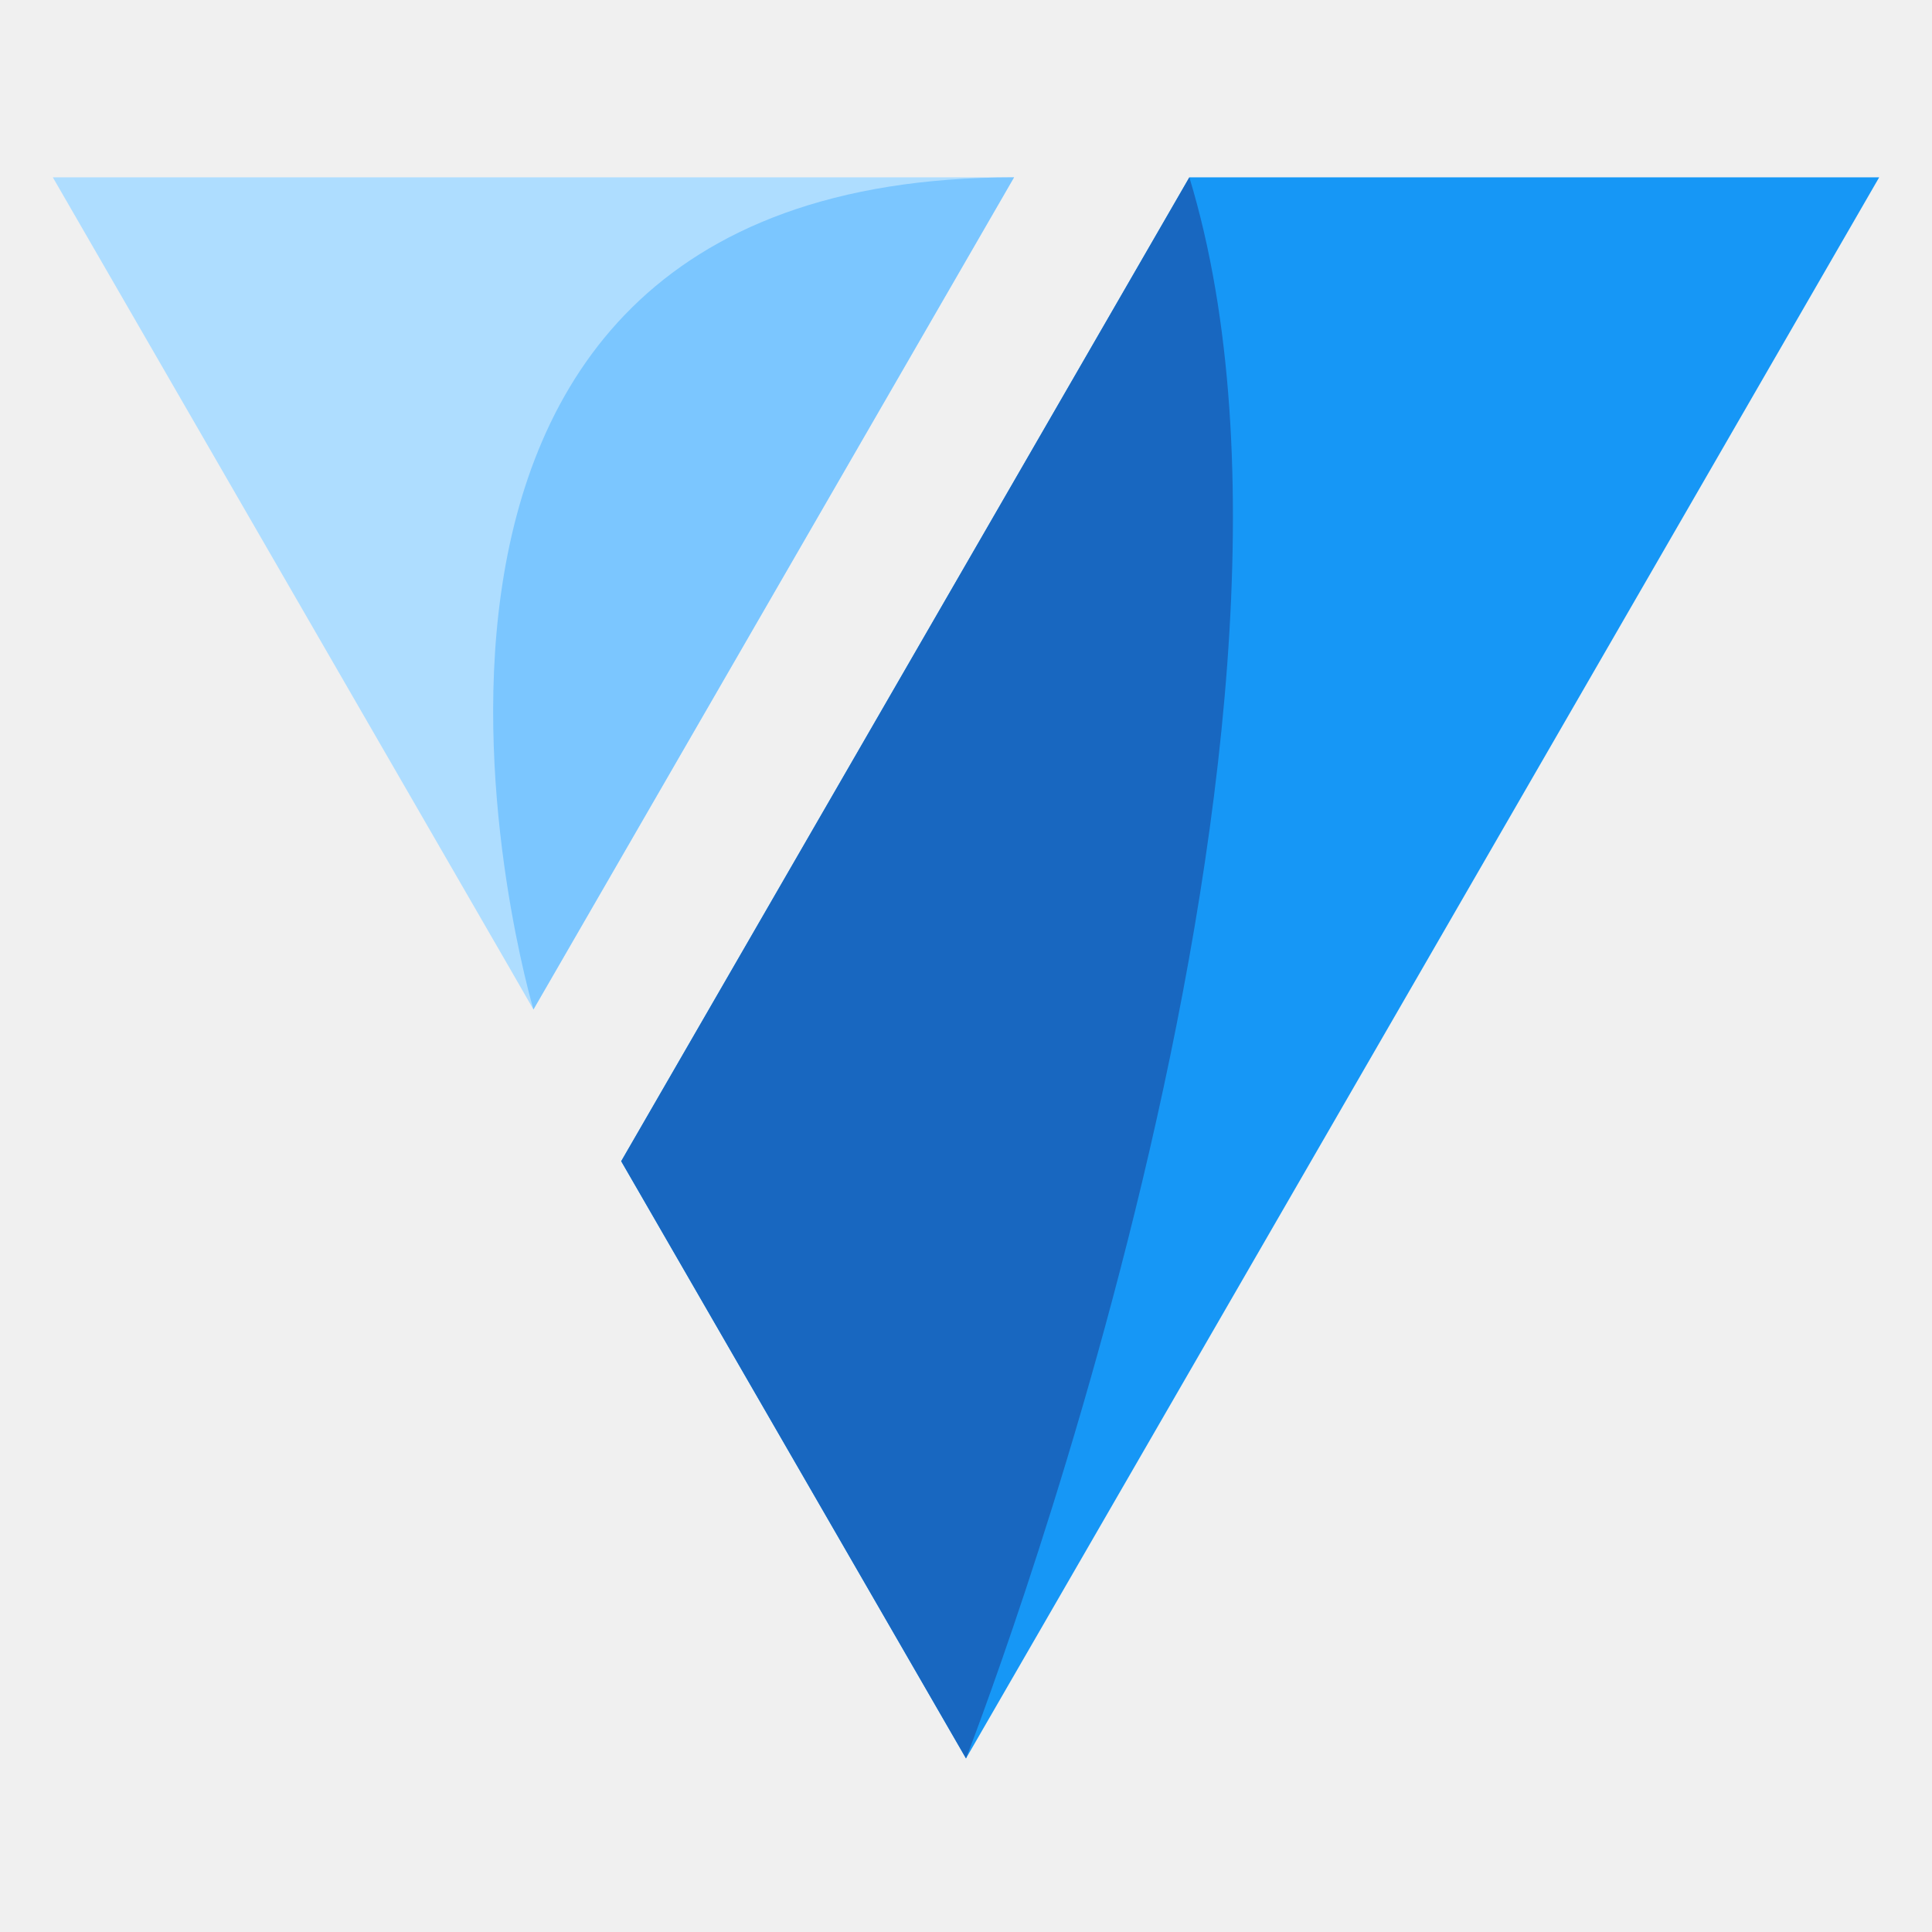
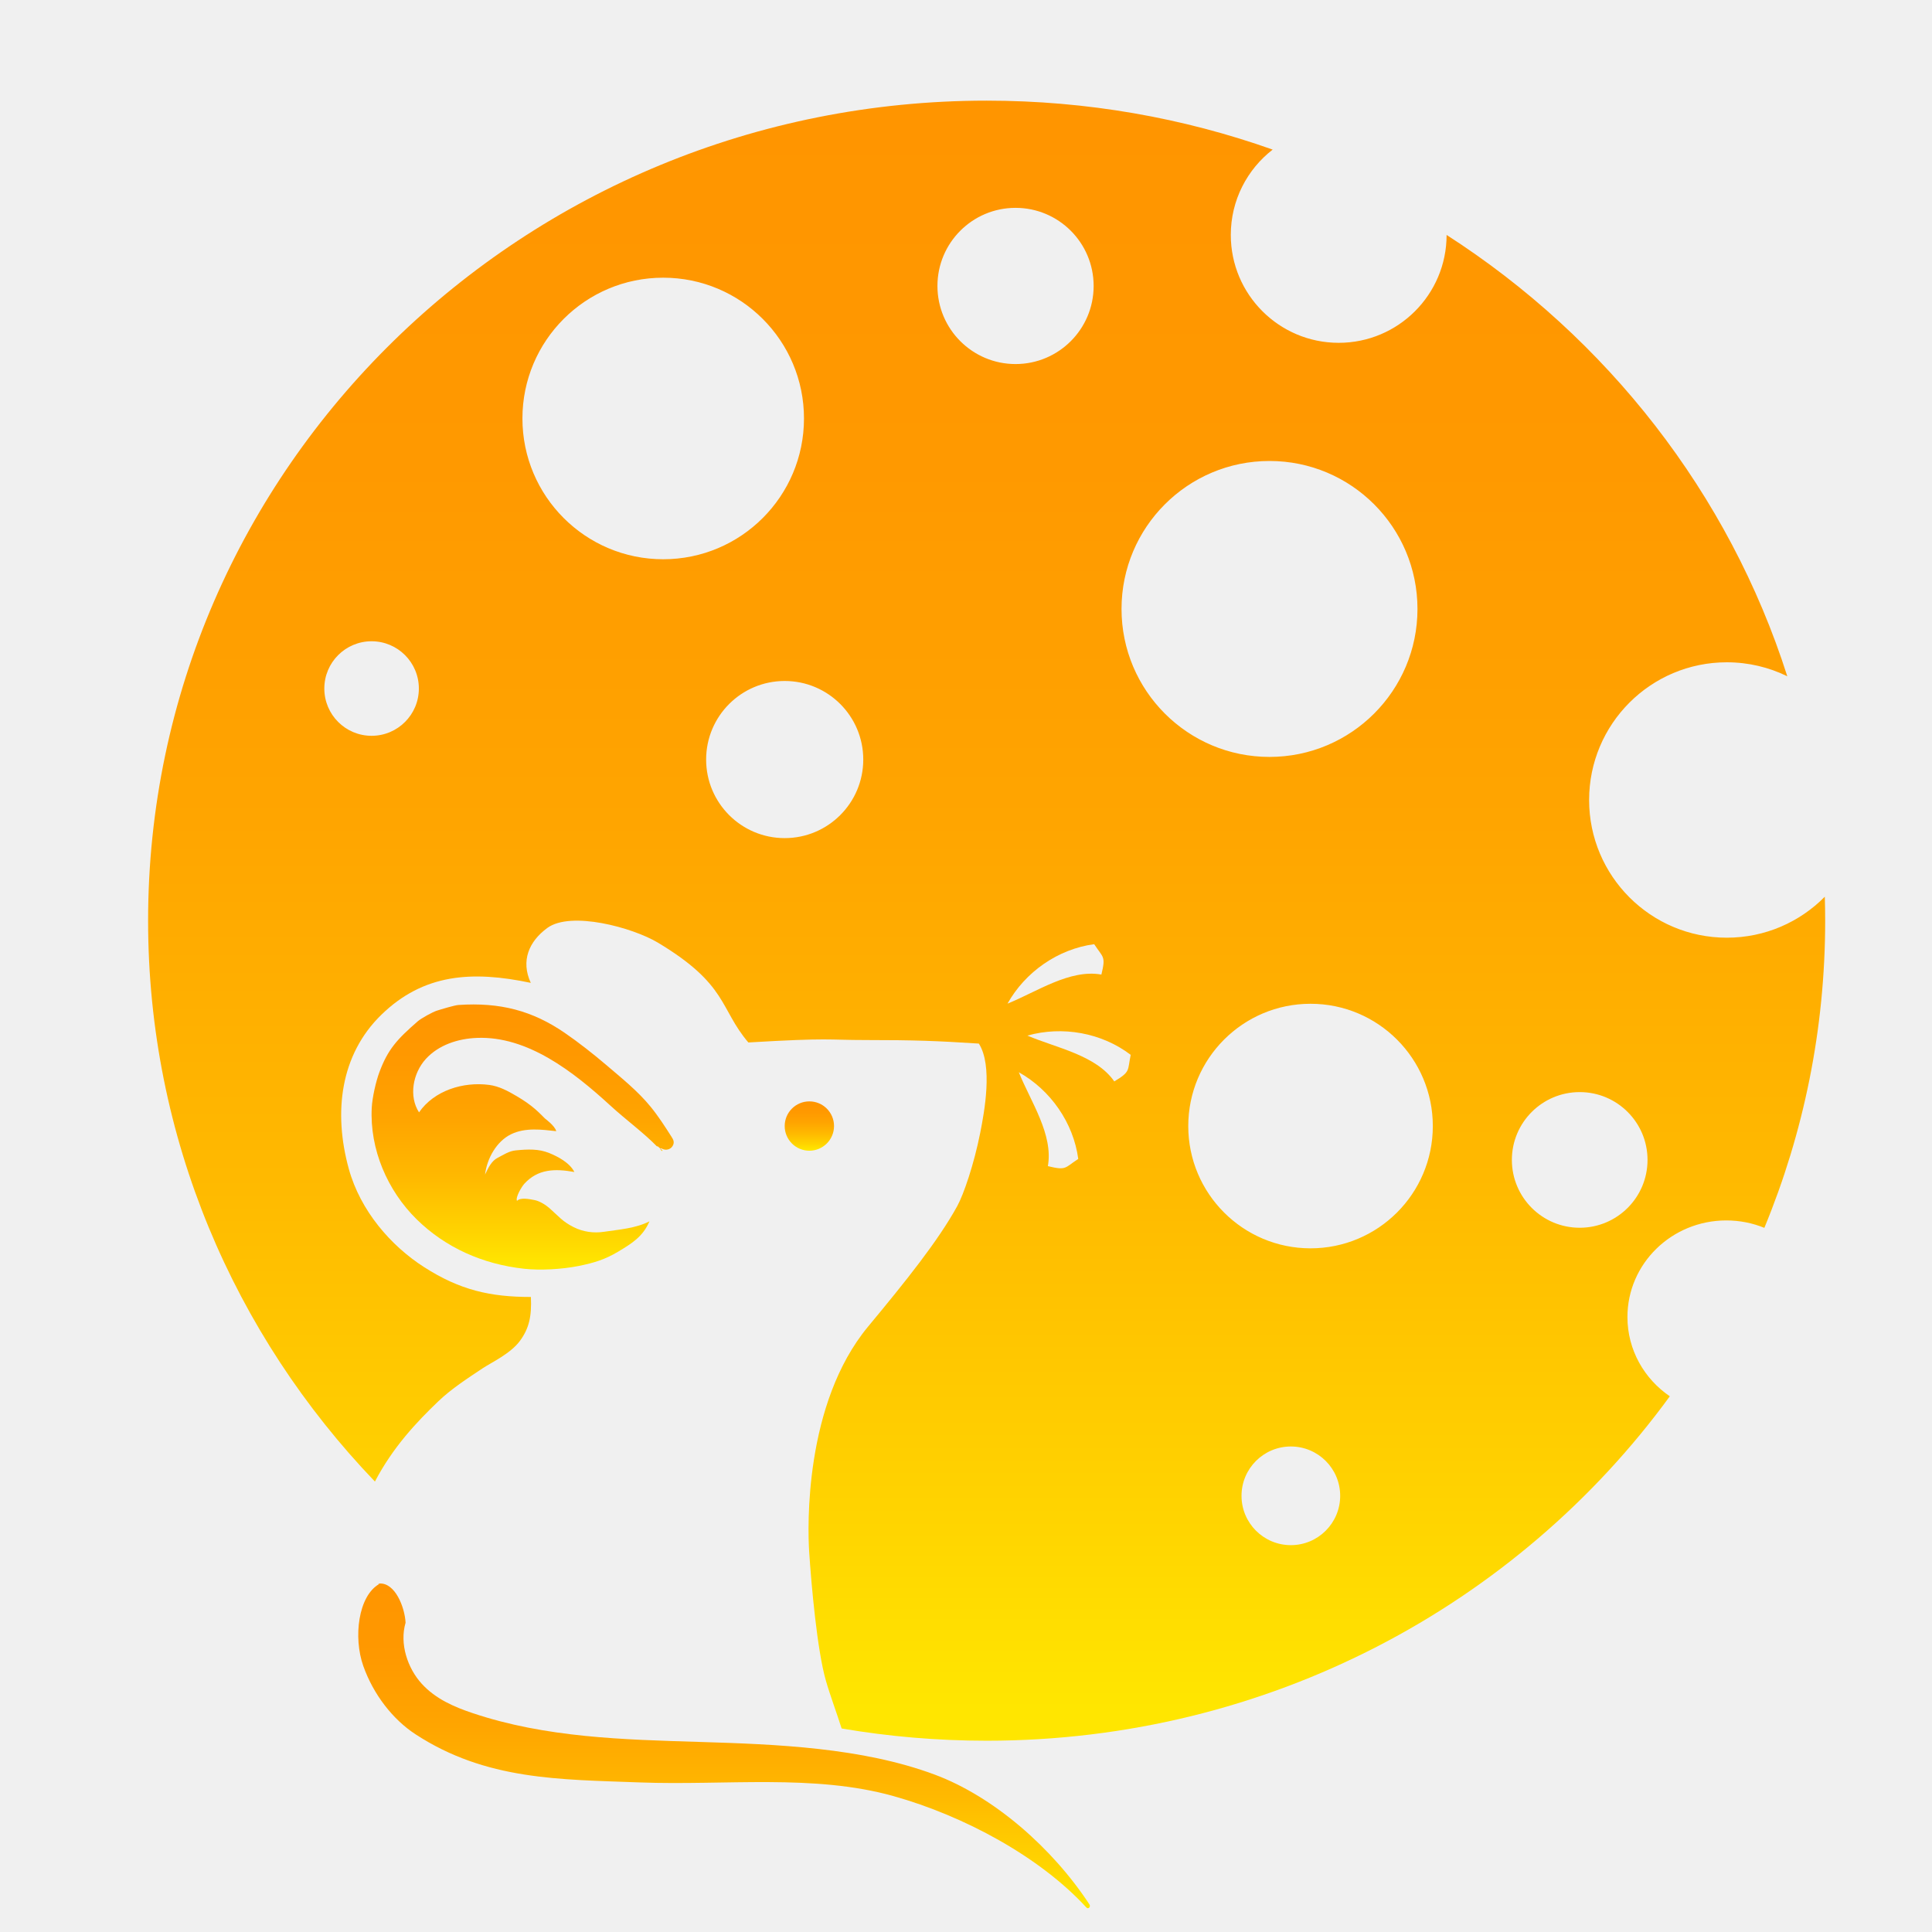
- <svg xmlns="http://www.w3.org/2000/svg" width="512" height="512" viewBox="0 0 512 512" fill="none">
-   <path d="M261.126 140.65L164.624 307.732L256.001 466L377.028 256.5L498.001 47H315.192L261.126 140.65Z" fill="#1697F6" />
-   <path d="M135.027 256.5L141.365 267.518L231.64 111.178L268.731 47H256H14L135.027 256.5Z" fill="#AEDDFF" />
-   <path d="M315.191 47C360.935 197.446 256 466 256 466L164.624 307.732L315.191 47Z" fill="#1867C0" />
-   <path d="M268.731 47C76.003 47 141.366 267.518 141.366 267.518L268.731 47Z" fill="#7BC6FF" />
+ <svg xmlns="http://www.w3.org/2000/svg" version="1.1" x="0px" y="0px" width="1200px" height="1200px" viewBox="0 0 1200 1200" style="enable-background:new 0 0 1200 1200;" xml:space="preserve">
+   <style type="text/css">
+ 	.st0{display:none;}
+ 	.st1{display:inline;stroke:#FFFFFF;stroke-miterlimit:10;}
+ 	.st2{fill:url(#SVGID_1_);}
+ 	.st3{fill:url(#SVGID_2_);}
+ 	.st4{fill:url(#SVGID_3_);}
+ 	.st5{fill:url(#SVGID_4_);}
+ 	.st6{fill:url(#SVGID_5_);}
+ 	.st7{fill:url(#SVGID_6_);}
+ 	.st8{fill:#FFFFFF;}
+ </style>
+   <g id="Layer_4">
+     <mask id="holeMask">
+       <rect width="100%" height="100%" fill="white" />
+       <path d="M625.78,623.37c11.04-19.73,31.44-33.95,53.84-36.92c5.57,8.53,7.32,7.24,4.47,18.87    C664.45,601.81,643.9,616.08,625.78,623.37z" fill="black" />
+       <path d="M638.12,643.23c21.76-6.14,46.24-1.77,64.18,11.96c-2.09,9.97,0.06,10.29-10.19,16.5    C680.71,655.32,656.09,650.88,638.12,643.23z" fill="black" />
+       <path d="M632.8,665.99c19.73,11.04,33.95,31.44,36.92,53.84c-8.53,5.57-7.24,7.32-18.87,4.47    C654.37,704.66,640.1,684.11,632.8,665.99z" fill="black" />
+     </mask>
+     <g mask="url(#holeMask)">
+       <g>
+         <g>
+           <g>
+             <linearGradient id="SVGID_1_" gradientUnits="userSpaceOnUse" x1="502.707" y1="684.281" x2="502.707" y2="714.132">
+               <stop offset="0" style="stop-color:#FF9500" />
+               <stop offset="0.223" style="stop-color:#FF9900" />
+               <stop offset="0.445" style="stop-color:#FFA500" />
+               <stop offset="0.667" style="stop-color:#FFB900" />
+               <stop offset="0.888" style="stop-color:#FFD500" />
+               <stop offset="1" style="stop-color:#FFE600" />
+             </linearGradient>
+             <circle class="st2" cx="502.71" cy="699.41" r="15.32" />
+             <linearGradient id="SVGID_2_" gradientUnits="userSpaceOnUse" x1="411.32" y1="713.893" x2="411.32" y2="714.596">
+               <stop offset="0" style="stop-color:#FF9500" />
+               <stop offset="0.223" style="stop-color:#FF9900" />
+               <stop offset="0.445" style="stop-color:#FFA500" />
+               <stop offset="0.667" style="stop-color:#FFB900" />
+               <stop offset="0.888" style="stop-color:#FFD500" />
+               <stop offset="1" style="stop-color:#FFE600" />
+             </linearGradient>
+             <path class="st3" d="M411.1,713.89c0.14,0.28,0.22,0.47,0.27,0.63C411.63,714.72,411.64,714.62,411.1,713.89z" />
+             <linearGradient id="SVGID_3_" gradientUnits="userSpaceOnUse" x1="410.723" y1="713.346" x2="410.723" y2="714.899">
+               <stop offset="0" style="stop-color:#FF9500" />
+               <stop offset="0.223" style="stop-color:#FF9900" />
+               <stop offset="0.445" style="stop-color:#FFA500" />
+               <stop offset="0.667" style="stop-color:#FFB900" />
+               <stop offset="0.888" style="stop-color:#FFD500" />
+               <stop offset="1" style="stop-color:#FFE600" />
+             </linearGradient>
+             <path class="st4" d="M411.36,714.52c-0.26-0.2-0.77-0.68-1.31-1.18C409.79,713.83,411.76,715.76,411.36,714.52z" />
+             <linearGradient id="SVGID_4_" gradientUnits="userSpaceOnUse" x1="324.63" y1="624.918" x2="324.63" y2="785.367">
+               <stop offset="0" style="stop-color:#FF9500" />
+               <stop offset="0.223" style="stop-color:#FF9900" />
+               <stop offset="0.445" style="stop-color:#FFA500" />
+               <stop offset="0.667" style="stop-color:#FFB900" />
+               <stop offset="0.888" style="stop-color:#FFD500" />
+               <stop offset="1" style="stop-color:#FFE600" />
+             </linearGradient>
+             <path class="st5" d="M411.43,713.59c2.23,1.05,4.93,0.43,6.27-1.68c1.53-2.41,0.43-4.18-0.61-5.83       c-4.07-6.38-8.17-12.78-12.95-18.63c-8.1-9.92-18.15-17.9-27.84-26.18c-7.69-6.57-17.21-14.04-25.64-19.81       c-19.99-13.69-40.03-19.01-65.91-17.25c-2.51,0.17-11.06,2.78-13.46,3.55c-2.63,0.84-9.66,4.72-11.76,6.54       c-13,11.32-18.6,17.46-23.9,31.69c-2.18,5.85-4.4,15.76-4.73,22.01c-1.34,25.78,9.74,51.5,27.89,69.33       c17.86,17.55,40.96,27.9,66.76,30.72c9.93,1.08,23.22,0.38,33.8-1.72c9.61-1.91,16.57-4.11,24.44-8.81       c8.69-5.19,15.57-9.47,19.59-18.93c-8.5,4.38-18.94,5.1-28.31,6.51c-6.41,0.96-12.98,0.02-18.8-2.91       c-6.9-3.47-9.25-6.71-15.01-11.79c-2.36-2.07-6.12-4.4-9.17-5c-3.05-0.6-8.94-1.83-10.97,0.5c-1.12-2.15,2.91-8.83,4.53-10.62       c8.37-9.19,18.89-9.55,31.11-7.33c-2.94-5.75-10.13-9.55-15.69-11.8c-6.49-2.62-13.05-2.38-20.78-1.62       c-4.16,0.41-7.45,2.69-11.19,4.61s-5.65,5.85-7.83,10.38c1.23-10.07,7.18-20.61,16.1-24.99s19.46-2.88,28.1-1.94       c-0.69-3.25-7.04-7.91-7.04-7.91s-3.46-3.57-5.94-5.72c-3.4-2.94-6.89-5.36-11.72-8.21c-5.33-3.14-10.77-6.07-16.86-6.88       c-16.33-2.16-34.3,3.52-43.64,17.04c-6.49-9.99-3.81-24.32,4.16-33.11c7.97-8.79,20.03-12.67,31.72-13.14       c31.5-1.28,59.94,20.94,83.02,42.09c9.72,8.91,20.48,16.69,29.08,25.5c-0.39-0.93,0.75,0.08,1.79,1.04       C410.15,713.16,410.53,713.16,411.43,713.59z" />
+             <linearGradient id="SVGID_5_" gradientUnits="userSpaceOnUse" x1="449.73" y1="984.814" x2="449.73" y2="1181.333">
+               <stop offset="0" style="stop-color:#FF9500" />
+               <stop offset="0.223" style="stop-color:#FF9900" />
+               <stop offset="0.445" style="stop-color:#FFA500" />
+               <stop offset="0.667" style="stop-color:#FFB900" />
+               <stop offset="0.888" style="stop-color:#FFD500" />
+               <stop offset="1" style="stop-color:#FFE600" />
+             </linearGradient>
+             <path class="st6" d="M580.69,1102.29c-45.28-16.9-98.62-18.89-146.08-20.34c-47.46-1.45-95.54-2.6-141.22-17.96       c-11.36-3.82-22.86-8.74-31.51-18.26s-13.85-24.63-9.97-37.85c-0.52-9.8-6.56-24.87-16.17-24.32c-2.05,0.12,0.53,0.32-0.24,0.32       c-13.03,7.46-16.12,33.15-9.87,50.84c6.25,17.69,18.31,33.26,32.49,42.5c43.82,28.55,89.31,28.01,139.35,29.88       c53.12,1.98,108.14-5.37,157.55,8.5c43.6,12.24,90.74,37.55,119.78,69.2c1.15,1.26,2.83-0.47,1.87-1.93       C653.52,1147.56,617.04,1115.86,580.69,1102.29z" />
+             <linearGradient id="SVGID_6_" gradientUnits="userSpaceOnUse" x1="612.82" y1="68.87" x2="612.82" y2="1061.416">
+               <stop offset="0" style="stop-color:#FF9500" />
+               <stop offset="0.223" style="stop-color:#FF9900" />
+               <stop offset="0.445" style="stop-color:#FFA500" />
+               <stop offset="0.667" style="stop-color:#FFB900" />
+               <stop offset="0.888" style="stop-color:#FFD500" />
+               <stop offset="1" style="stop-color:#FFE600" />
+             </linearGradient>
+             <path class="st7" d="M1133.42,556.97c-15.51,15.71-37.04,25.45-60.86,25.45c-47.24,0-85.53-38.29-85.53-85.53       s38.29-85.53,85.53-85.53c13.48,0,26.22,3.13,37.56,8.68c-36.22-113.59-112.02-210.1-211.61-274.12       c0,37.01-30.01,67.01-67.02,67.01c-37.01,0-67.02-30.01-67.02-67.02c0-21.56,10.19-40.73,26.01-52.99       c-55.44-19.67-115.27-30.41-177.66-30.41c-287.65,0-520.83,228.04-520.83,509.34c0,134.75,53.51,257.27,140.88,348.37       c11.1-21.2,25.61-36.67,39.36-49.83c8.19-7.84,18.2-14.29,27.68-20.6c5.22-3.47,17.1-8.98,22.94-16.83       c5.88-7.92,7.43-15.57,6.9-27.39c-25.39,0-44.12-4.31-66.38-18.57c-20.59-13.19-39.54-34.97-46.72-60.99       c-9.67-35.05-5.32-70.88,20.21-95.72c26.18-25.48,56.3-27.53,92.82-19.81c-6.31-13.67-1.2-25.7,10.25-34.1       c14.65-10.74,53.04-0.26,68.66,9.09c43.6,26.11,38.27,40.94,56.22,62.02c51.9-3.04,48.11-1.5,73.39-1.5       c29.84,0,43.45,0.5,69.78,2.2c8.78,13.71,3.43,42.45,0.85,55.45c-3.88,19.55-10.27,38.19-14.26,45.47       c-11.86,21.62-32.07,46.77-55.36,74.83c-39.74,47.87-37.6,124.69-36.63,139.7c1.34,20.69,4.96,61.23,10.34,80.05       c2.67,9.35,6.83,20.36,9.83,29.9c29.26,4.99,59.35,7.6,90.07,7.6c175.03,0,329.9-84.44,424.33-213.93       c-15.9-10.84-26.32-28.84-26.32-49.23c0-33.14,27.49-60,61.41-60c8.37,0,16.35,1.64,23.63,4.61       c24.36-58.93,37.78-123.33,37.78-190.79C1133.65,566.87,1133.57,561.91,1133.42,556.97z M230.8,457.02       c-16.22,0-29.36-13.15-29.36-29.36c0-16.22,13.15-29.36,29.36-29.36s29.36,13.15,29.36,29.36       C260.16,443.88,247.02,457.02,230.8,457.02z M411.93,347.36c-48.29,0-87.44-39.15-87.44-87.44c0-48.29,39.15-87.44,87.44-87.44       c48.29,0,87.44,39.15,87.44,87.44C499.37,308.21,460.23,347.36,411.93,347.36z M487.39,520.57c-26.95,0-48.8-21.85-48.8-48.8       s21.85-48.8,48.8-48.8s48.8,21.85,48.8,48.8S514.34,520.57,487.39,520.57z M630.77,226.12c-26.79,0-48.51-21.72-48.51-48.51       c0-26.79,21.72-48.51,48.51-48.51s48.51,21.72,48.51,48.51C679.28,204.4,657.56,226.12,630.77,226.12z M696.6,378.23       c0-50.76,41.15-91.91,91.91-91.91c50.76,0,91.91,41.15,91.91,91.91s-41.15,91.91-91.91,91.91       C737.75,470.15,696.6,429,696.6,378.23z M801.77,959.72c-16.92,0-30.64-13.72-30.64-30.64s13.72-30.64,30.64-30.64       s30.64,13.72,30.64,30.64S818.69,959.72,801.77,959.72z M814,775.36c-41.95,0-75.95-34.01-75.95-75.95s34.01-75.95,75.95-75.95       s75.95,34.01,75.95,75.95S855.95,775.36,814,775.36z M981.18,762.58c-23.27,0-42.13-18.86-42.13-42.13s18.86-42.13,42.13-42.13       s42.13,18.86,42.13,42.13S1004.45,762.58,981.18,762.58z" />
+           </g>
+         </g>
+       </g>
+     </g>
+   </g>
</svg>
